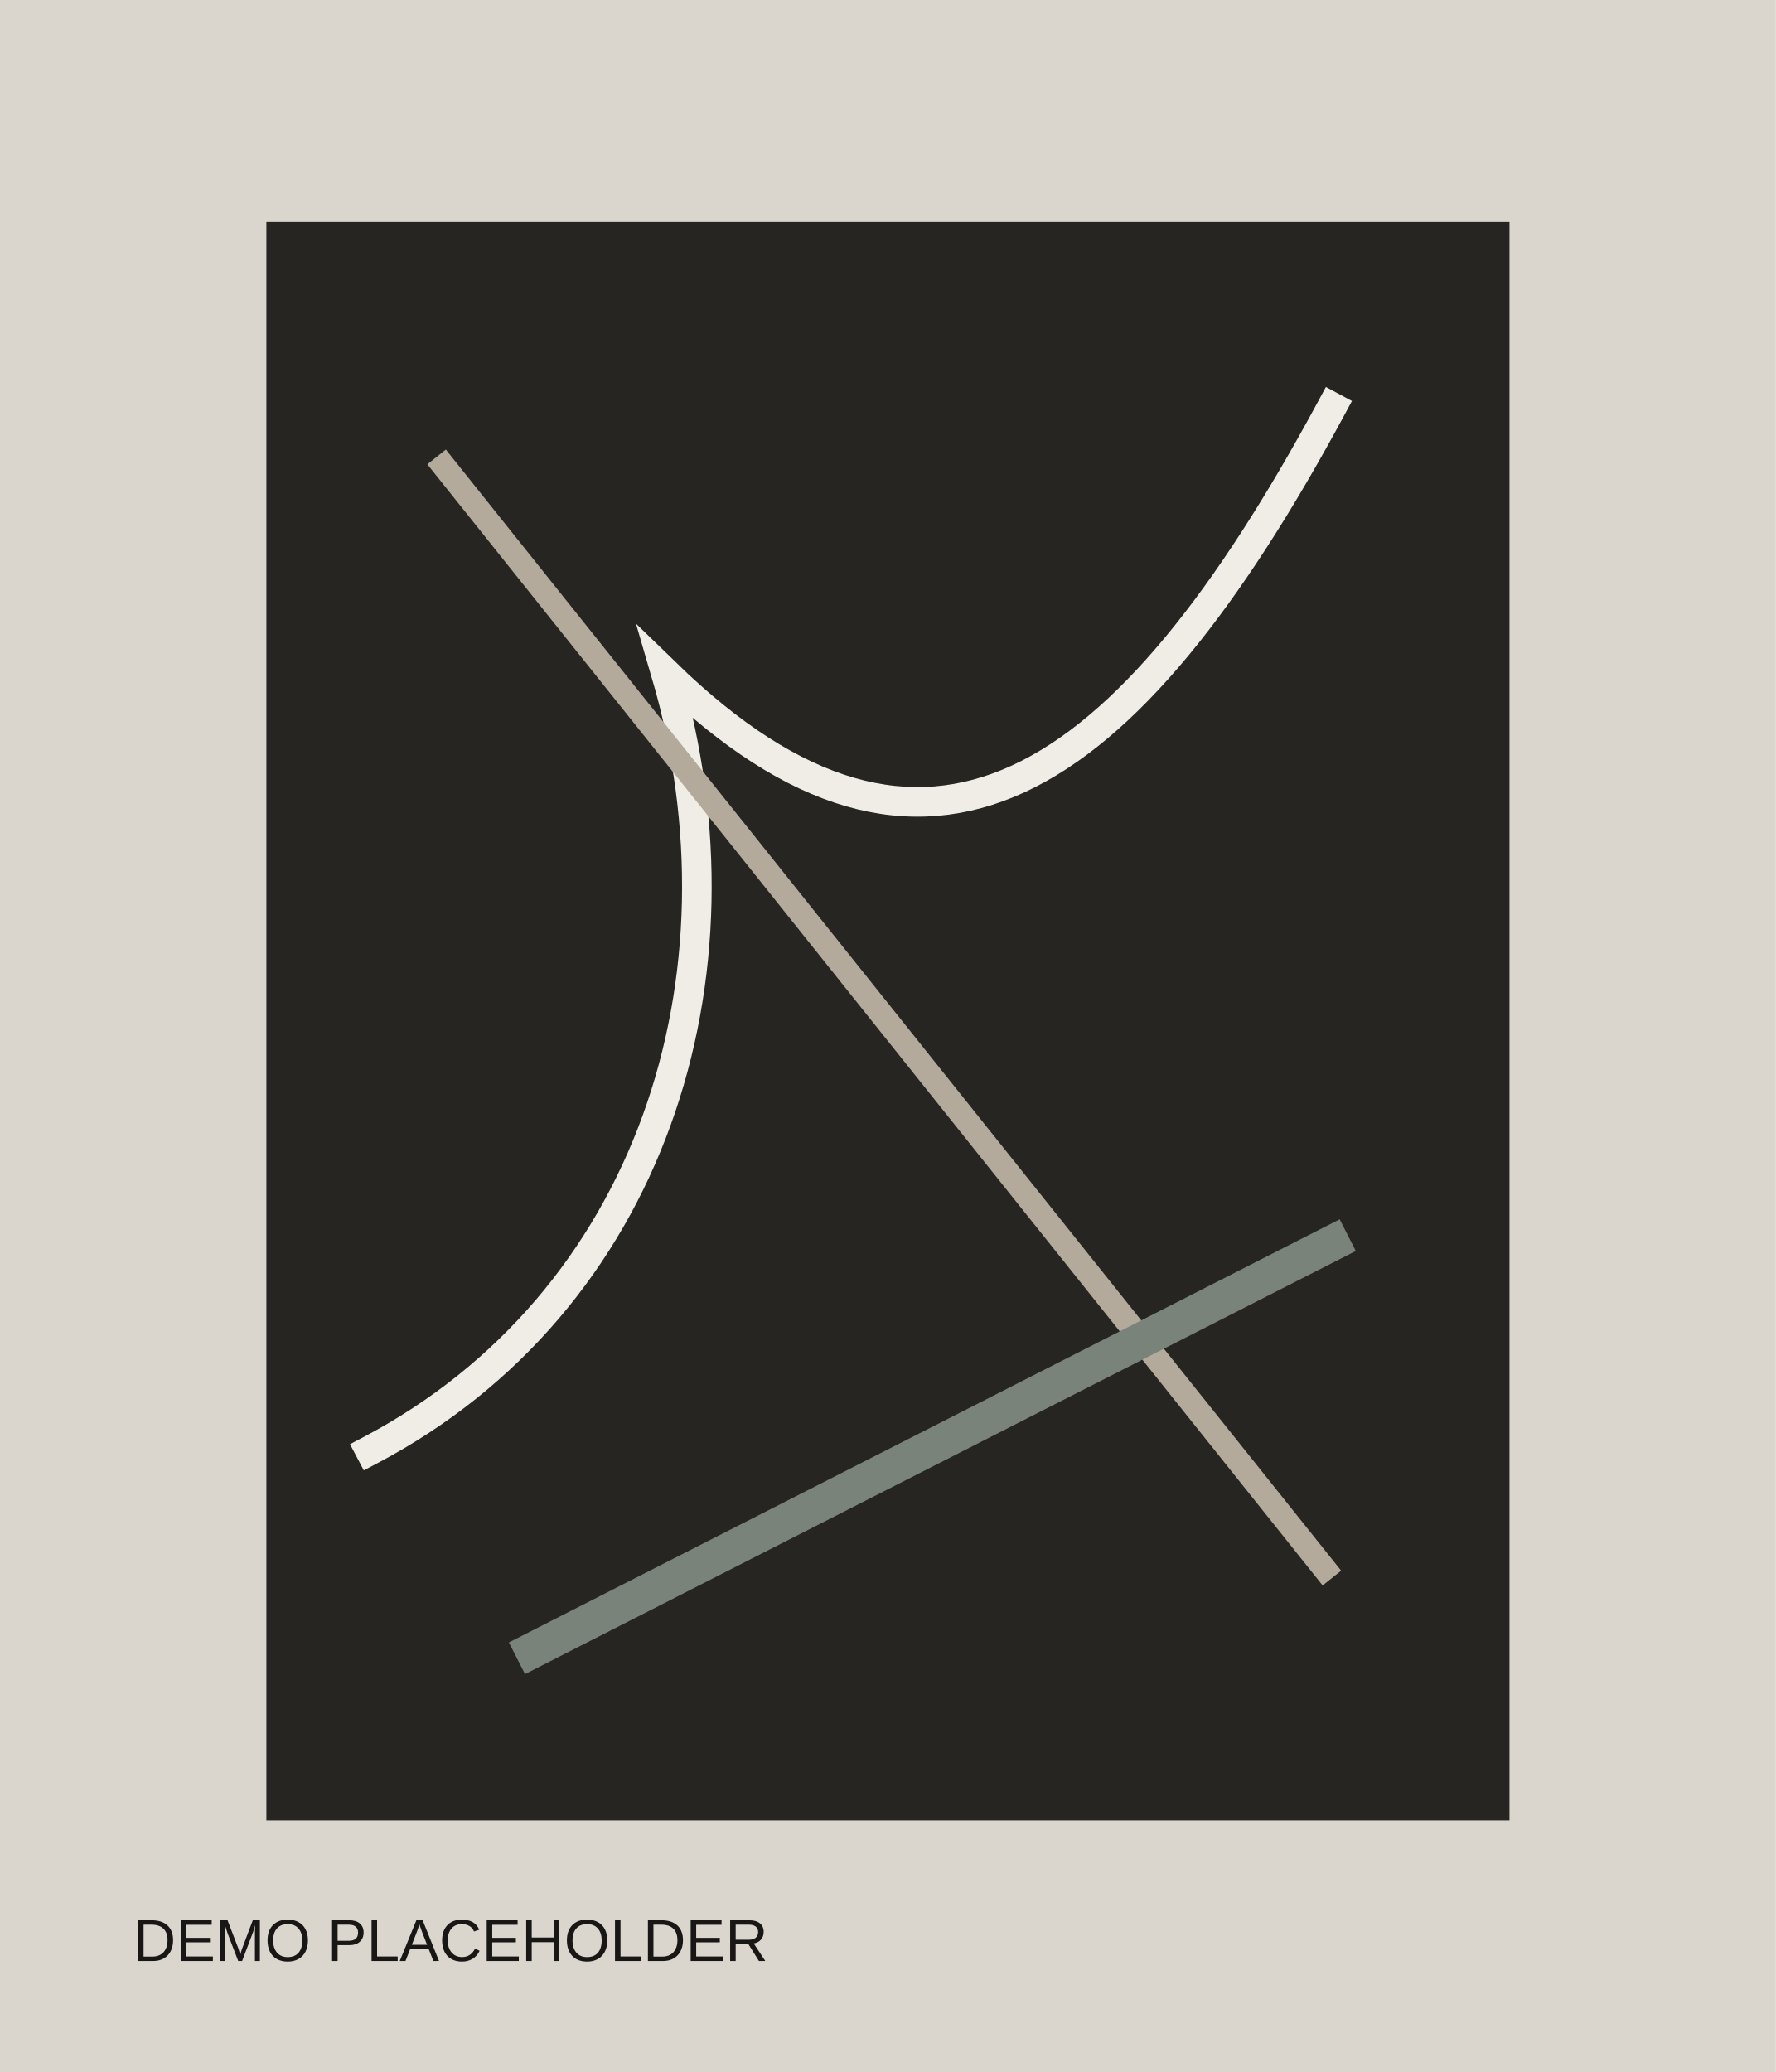
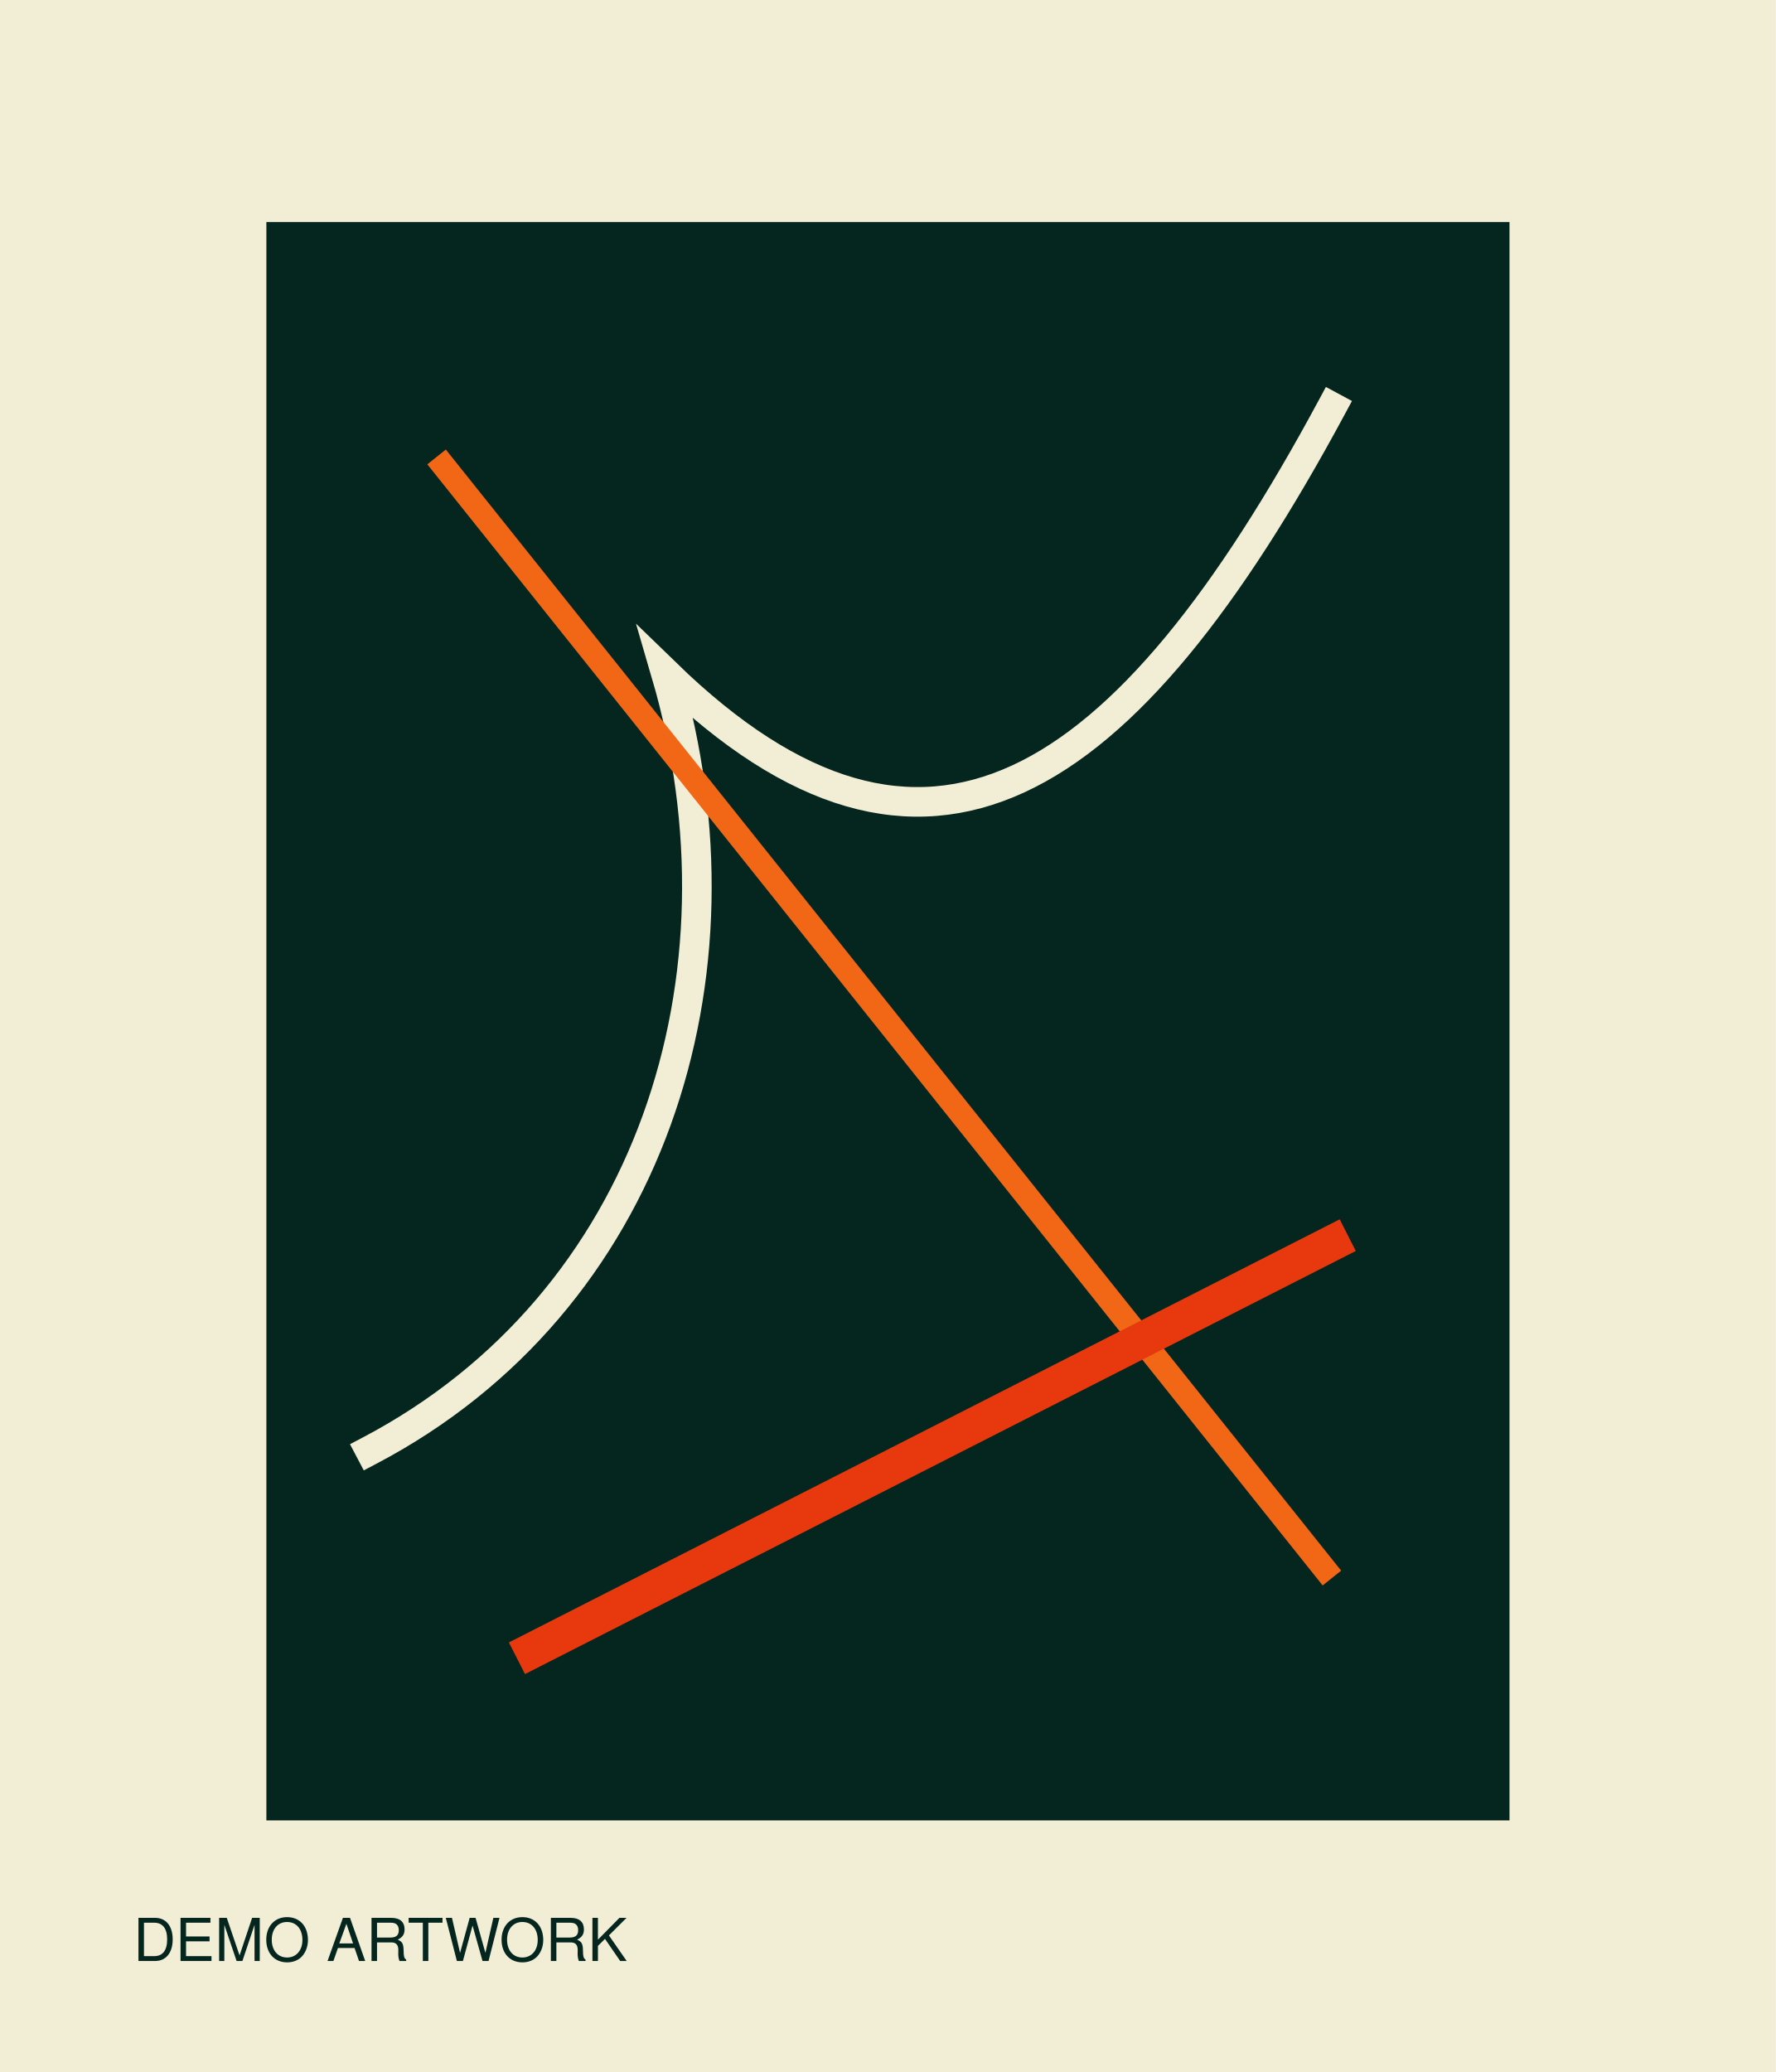
<svg xmlns="http://www.w3.org/2000/svg" viewBox="0 0 1200 1400" role="img" aria-labelledby="title desc">
-   <rect width="1200" height="1400" fill="#dad6ce" />
-   <rect x="180" y="150" width="840" height="1080" fill="#272522" />
-   <path d="M250 980 C440 880 510 660 450 455 C625 625 760 535 900 275" fill="none" stroke="#f0ede7" stroke-width="20" stroke-linecap="square" />
-   <path d="M300 315 L895 1060" stroke="#b3aa9c" stroke-width="16" stroke-linecap="square" />
-   <path d="M360 1115 L900 840" stroke="#7a837a" stroke-width="24" stroke-linecap="square" />
-   <text x="90" y="1325" fill="#191716" font-family="Arial, sans-serif" font-size="40">DEMO PLACEHOLDER</text>
+   <rect width="1200" height="1400" fill="#F2EDD5" />
+   <rect x="180" y="150" width="840" height="1080" fill="#04261E" />
+   <path d="M250 980 C440 880 510 660 450 455 C625 625 760 535 900 275" fill="none" stroke="#F2EDD5" stroke-width="20" stroke-linecap="square" />
+   <path d="M300 315 L895 1060" stroke="#F26716" stroke-width="16" stroke-linecap="square" />
+   <path d="M360 1115 L900 840" stroke="#E7390D" stroke-width="24" stroke-linecap="square" />
+   <text x="90" y="1325" fill="#04261E" font-family="Helvetica, Arial, sans-serif" font-size="40">DEMO ARTWORK</text>
</svg>
